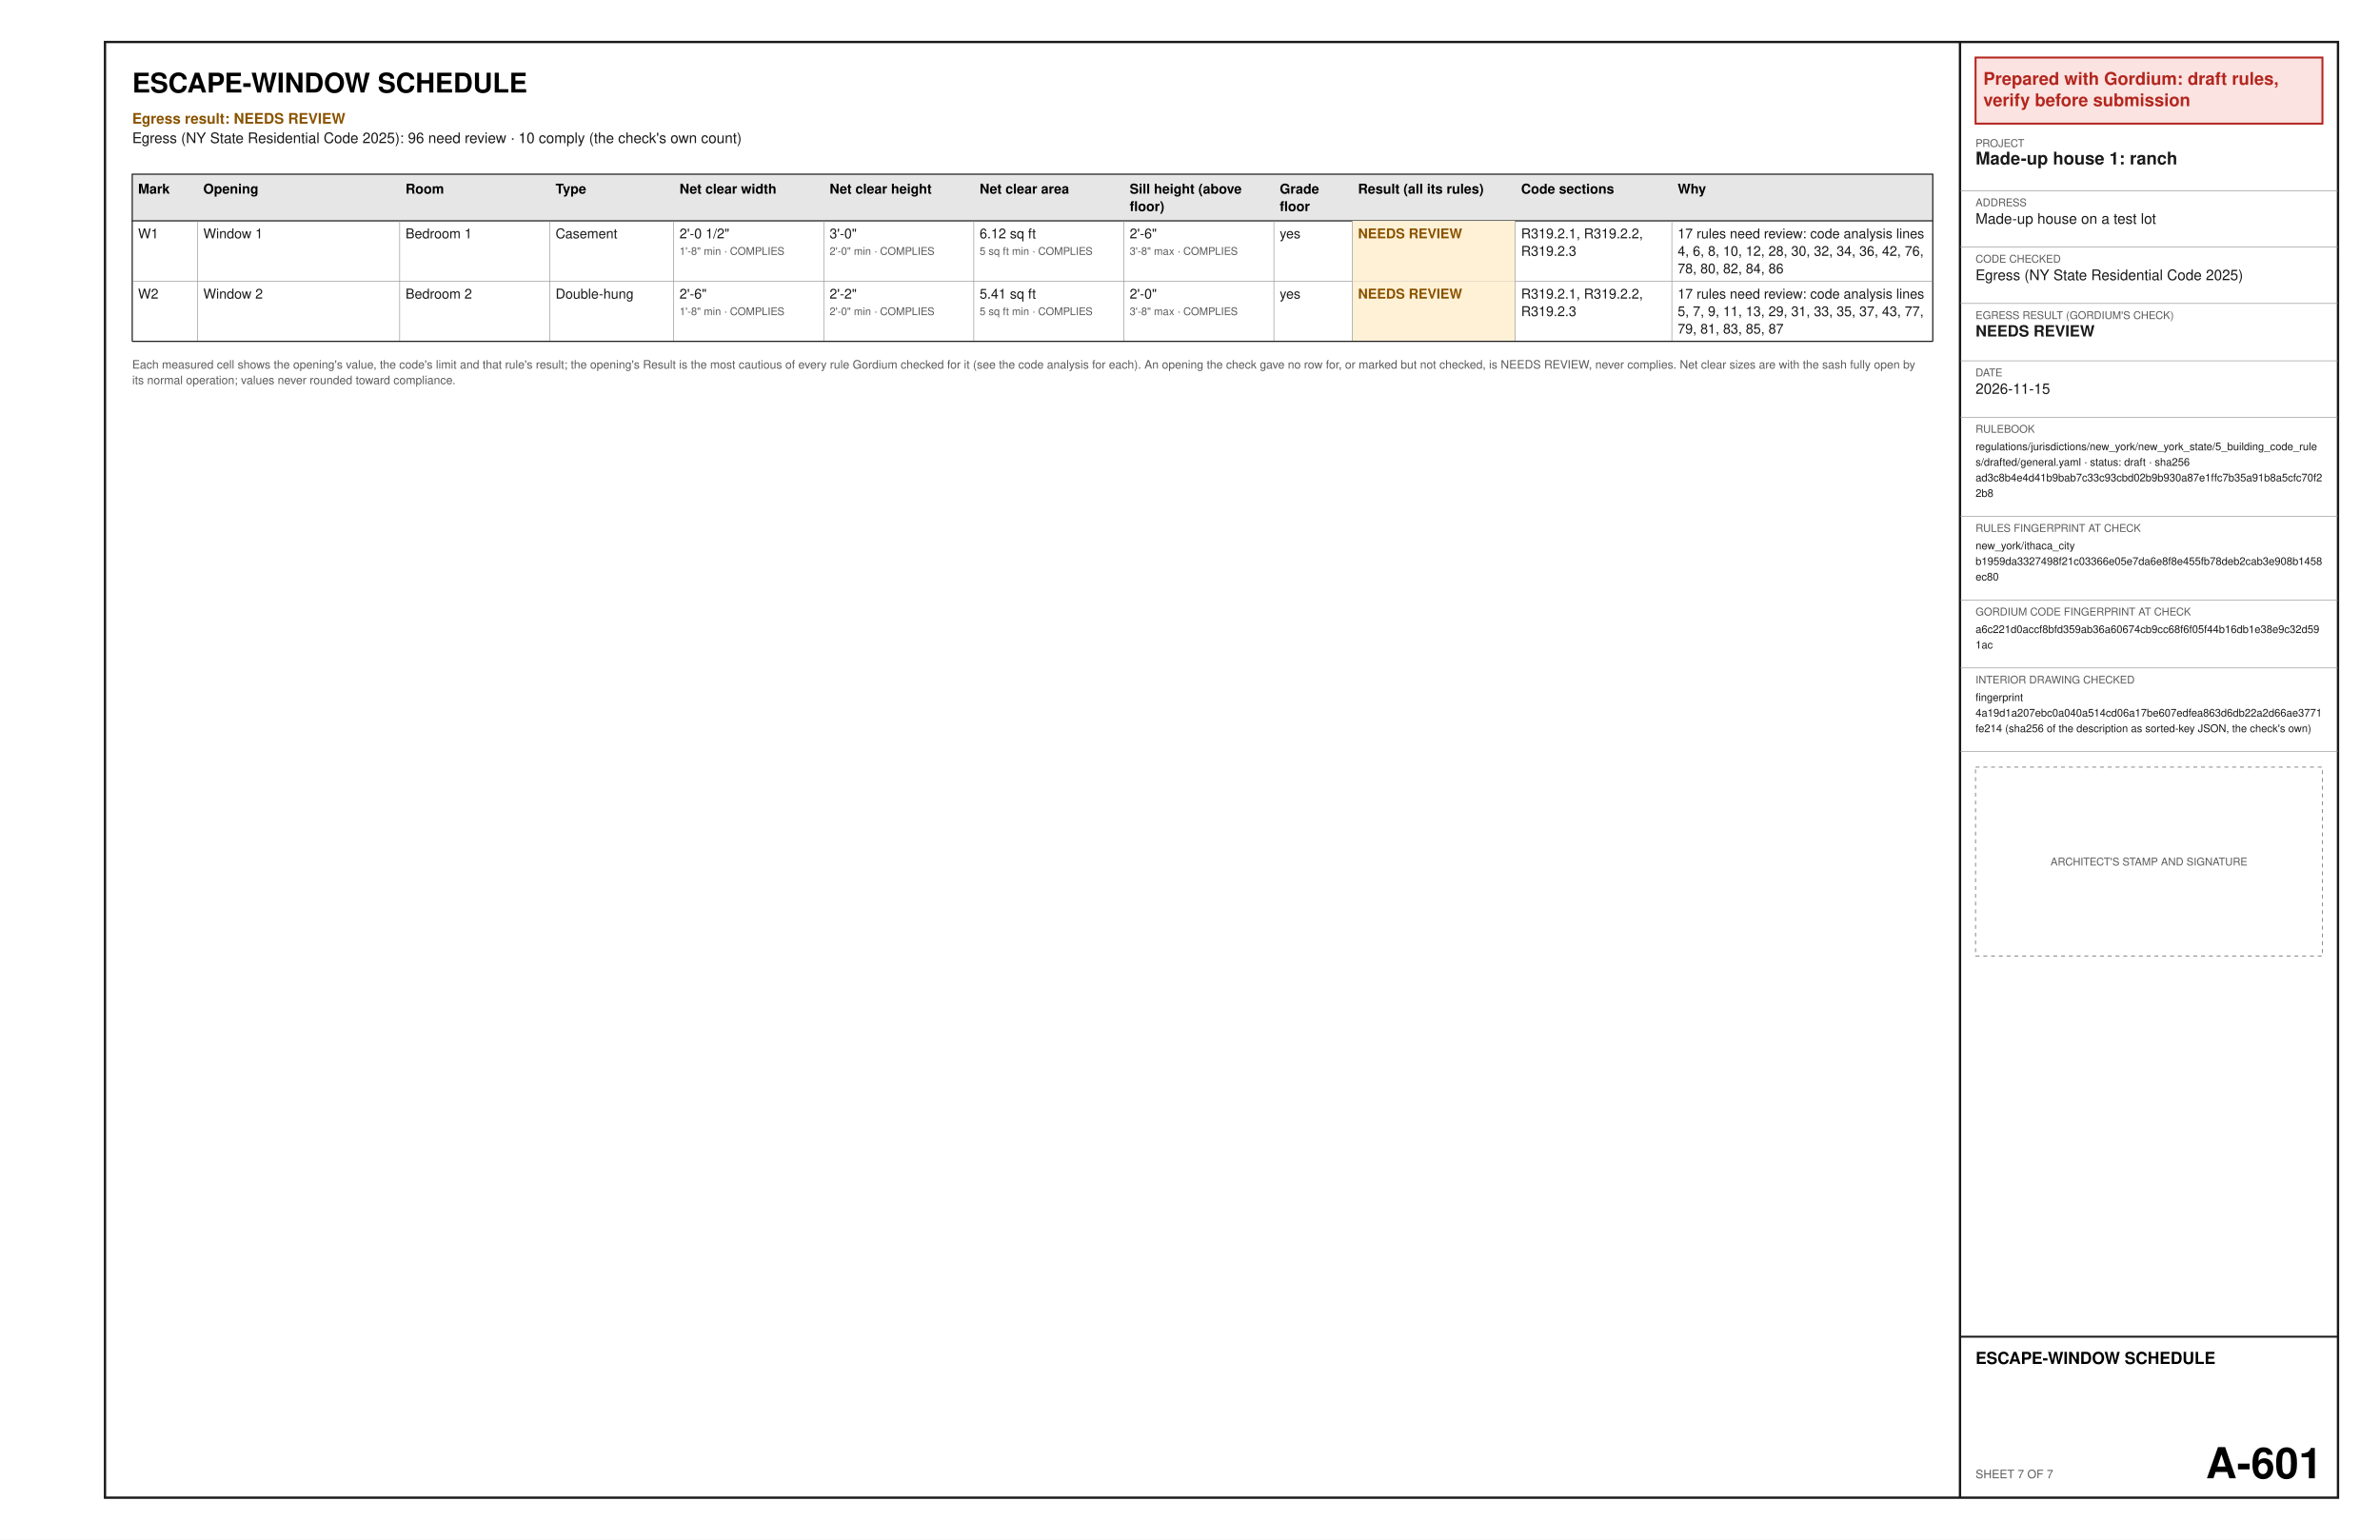
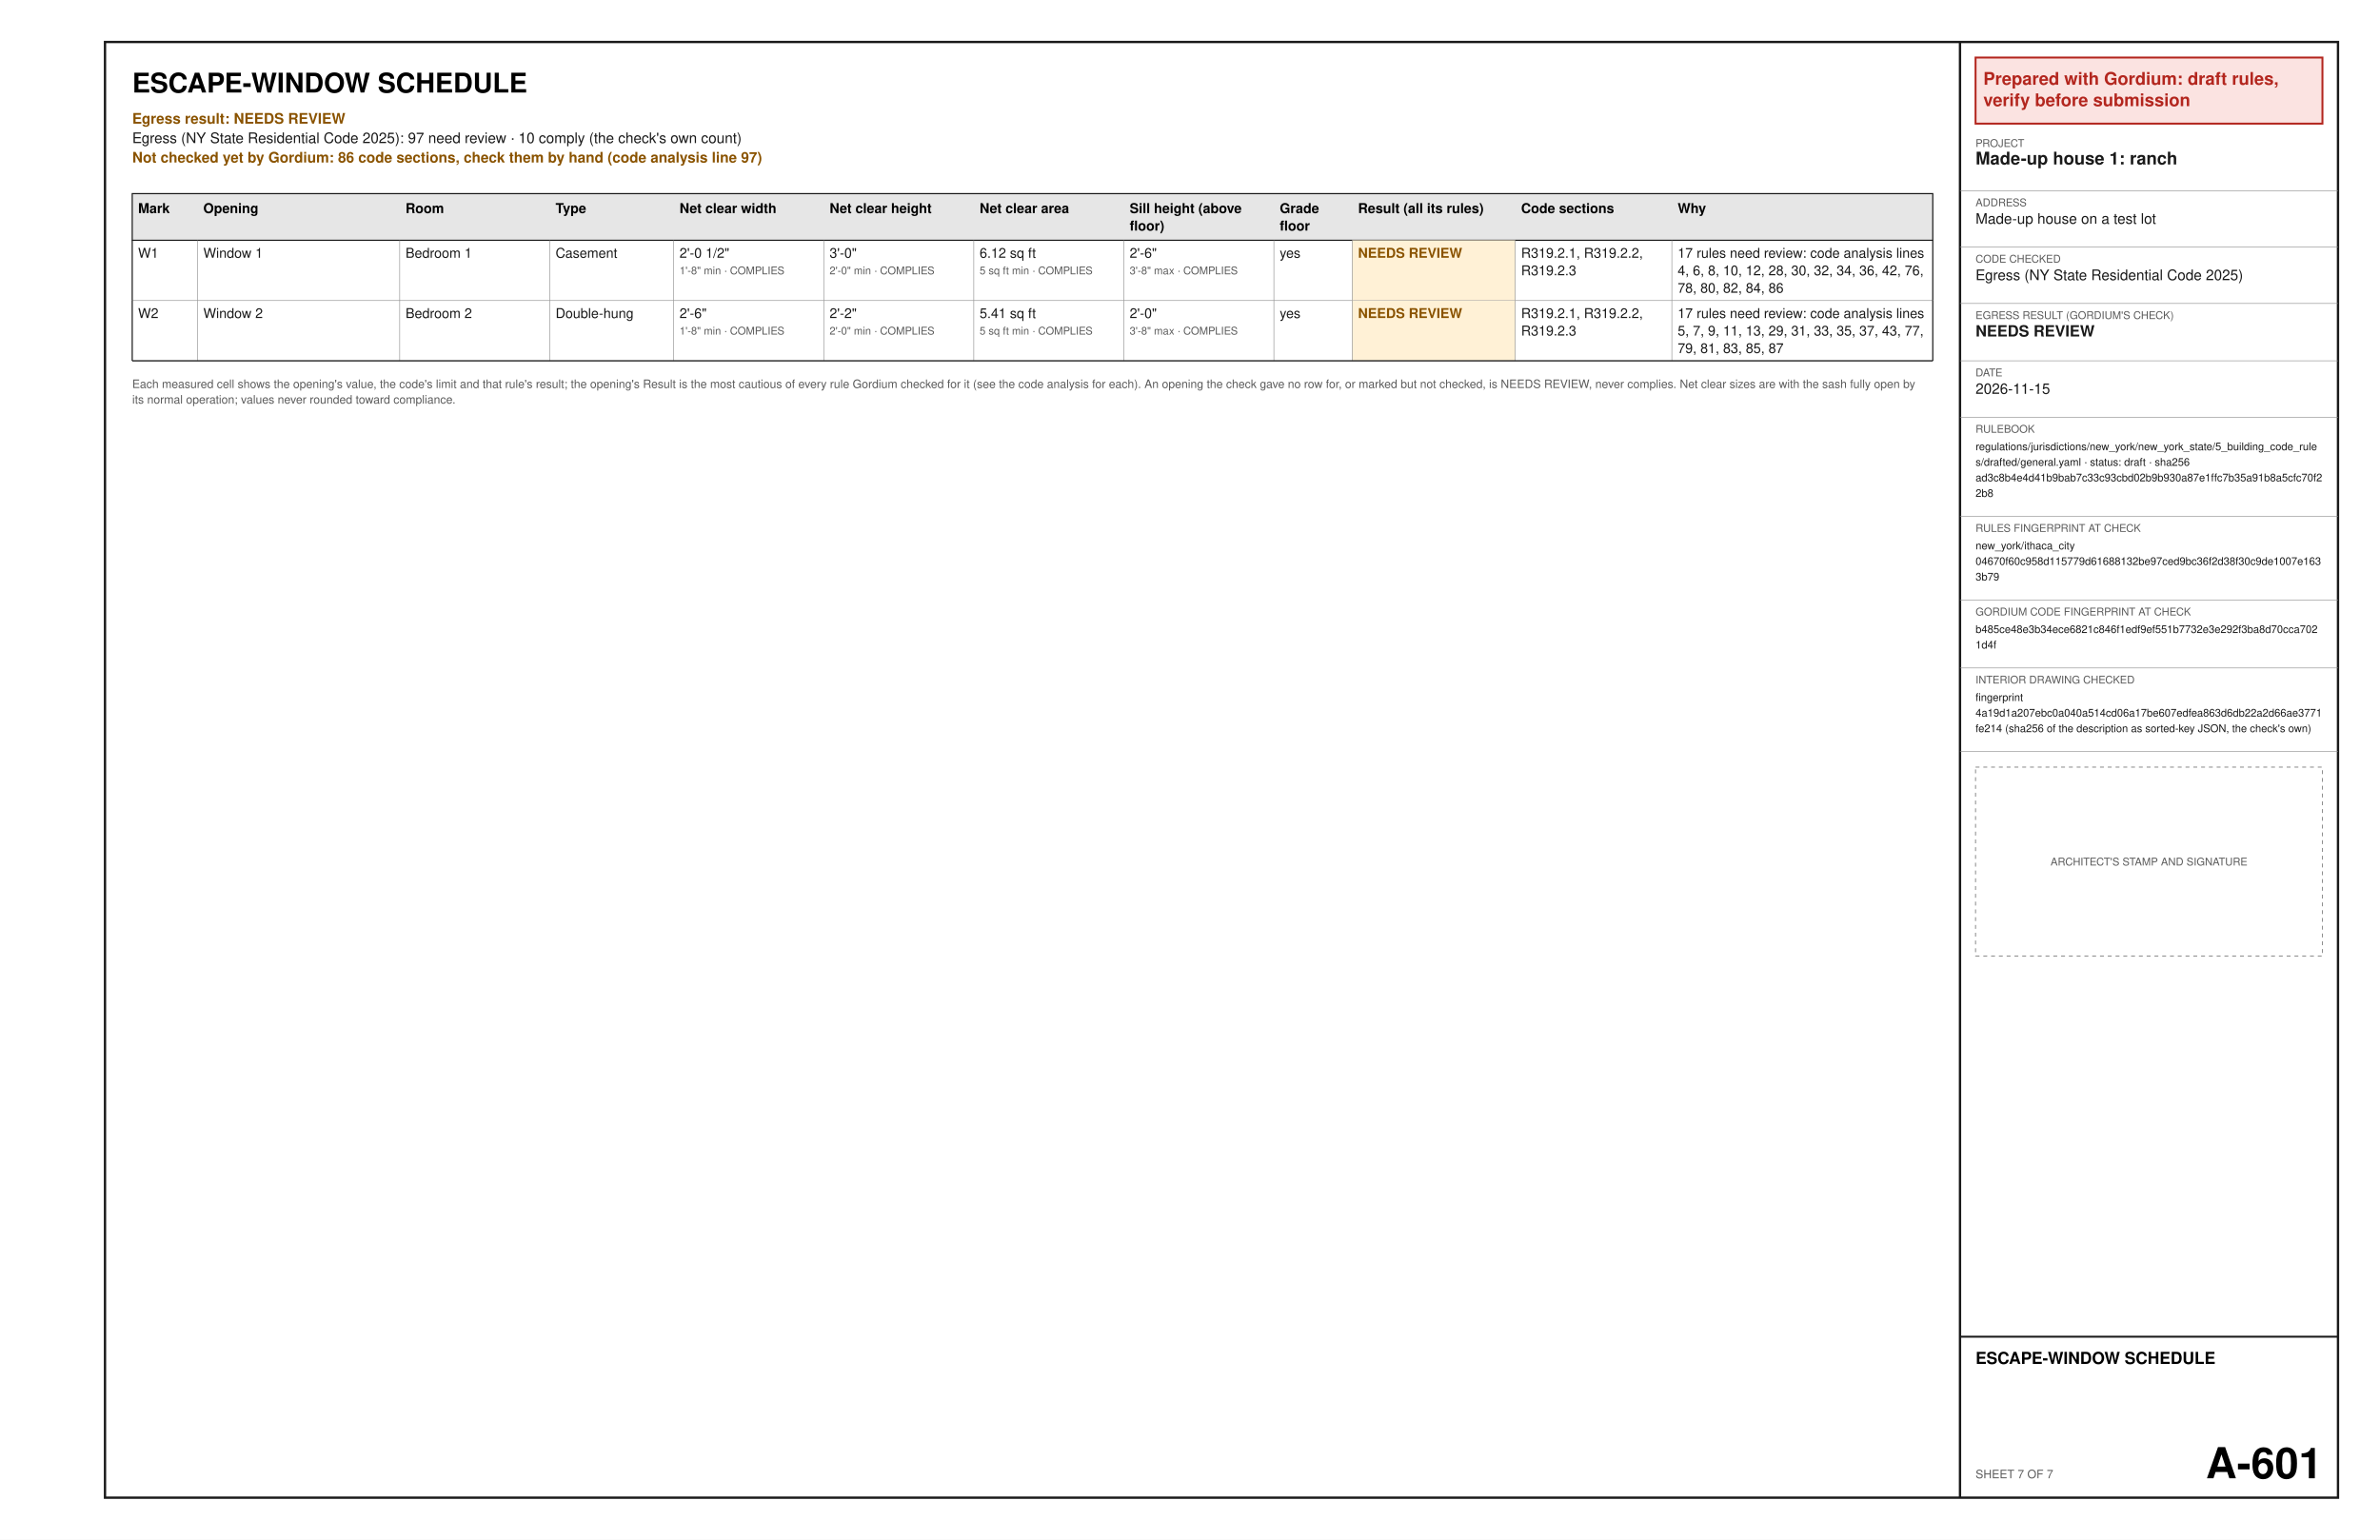
<svg xmlns="http://www.w3.org/2000/svg" width="17in" height="11in" viewBox="0 0 1224 792" font-family="Helvetica, Arial, sans-serif">
  <rect x="0" y="0" width="1224" height="792" fill="#ffffff" />
  <text x="68" y="47.6" font-size="14" font-weight="bold" text-anchor="start" fill="#000000" xml:space="preserve">ESCAPE-WINDOW SCHEDULE</text>
  <text x="68" y="63.6" font-size="7.5" font-weight="bold" text-anchor="start" fill="#8a5300" xml:space="preserve">Egress result: NEEDS REVIEW</text>
-   <text x="68" y="73.6" font-size="7.5" text-anchor="start" fill="#1a1a1a" xml:space="preserve">Egress (NY State Residential Code 2025): 96 need review · 10 comply (the check's own count)</text>
-   <polygon points="68,89.6 994,89.6 994,113.6 68,113.6" fill="#e6e6e6" stroke="#1a1a1a" stroke-width="0.6" />
-   <text x="71" y="99.6" font-size="7" font-weight="bold" text-anchor="start" fill="#000000" xml:space="preserve">Mark</text>
-   <text x="104.55" y="99.6" font-size="7" font-weight="bold" text-anchor="start" fill="#000000" xml:space="preserve">Opening</text>
-   <text x="208.56" y="99.6" font-size="7" font-weight="bold" text-anchor="start" fill="#000000" xml:space="preserve">Room</text>
-   <text x="285.72" y="99.6" font-size="7" font-weight="bold" text-anchor="start" fill="#000000" xml:space="preserve">Type</text>
-   <text x="349.47" y="99.6" font-size="7" font-weight="bold" text-anchor="start" fill="#000000" xml:space="preserve">Net clear width</text>
-   <text x="426.64" y="99.6" font-size="7" font-weight="bold" text-anchor="start" fill="#000000" xml:space="preserve">Net clear height</text>
-   <text x="503.8" y="99.6" font-size="7" font-weight="bold" text-anchor="start" fill="#000000" xml:space="preserve">Net clear area</text>
-   <text x="580.97" y="99.6" font-size="7" font-weight="bold" text-anchor="start" fill="#000000" xml:space="preserve">Sill height (above</text>
-   <text x="580.97" y="108.6" font-size="7" font-weight="bold" text-anchor="start" fill="#000000" xml:space="preserve">floor)</text>
-   <text x="658.14" y="99.6" font-size="7" font-weight="bold" text-anchor="start" fill="#000000" xml:space="preserve">Grade</text>
-   <text x="658.14" y="108.6" font-size="7" font-weight="bold" text-anchor="start" fill="#000000" xml:space="preserve">floor</text>
-   <text x="698.4" y="99.6" font-size="7" font-weight="bold" text-anchor="start" fill="#000000" xml:space="preserve">Result (all its rules)</text>
-   <text x="782.28" y="99.6" font-size="7" font-weight="bold" text-anchor="start" fill="#000000" xml:space="preserve">Code sections</text>
-   <text x="862.8" y="99.6" font-size="7" font-weight="bold" text-anchor="start" fill="#000000" xml:space="preserve">Why</text>
-   <text x="71" y="122.6" font-size="7" text-anchor="start" fill="#1a1a1a" xml:space="preserve">W1</text>
-   <text x="104.55" y="122.6" font-size="7" text-anchor="start" fill="#1a1a1a" xml:space="preserve">Window 1</text>
-   <text x="208.56" y="122.6" font-size="7" text-anchor="start" fill="#1a1a1a" xml:space="preserve">Bedroom 1</text>
-   <text x="285.72" y="122.6" font-size="7" text-anchor="start" fill="#1a1a1a" xml:space="preserve">Casement</text>
-   <text x="349.47" y="122.6" font-size="7" text-anchor="start" fill="#1a1a1a" xml:space="preserve">2'-0 1/2"</text>
-   <text x="349.47" y="131.1" font-size="5.5" text-anchor="start" fill="#5a5a5a" xml:space="preserve">1'-8" min · COMPLIES</text>
-   <text x="426.64" y="122.6" font-size="7" text-anchor="start" fill="#1a1a1a" xml:space="preserve">3'-0"</text>
-   <text x="426.64" y="131.1" font-size="5.5" text-anchor="start" fill="#5a5a5a" xml:space="preserve">2'-0" min · COMPLIES</text>
-   <text x="503.8" y="122.6" font-size="7" text-anchor="start" fill="#1a1a1a" xml:space="preserve">6.12 sq ft</text>
-   <text x="503.8" y="131.1" font-size="5.5" text-anchor="start" fill="#5a5a5a" xml:space="preserve">5 sq ft min · COMPLIES</text>
-   <text x="580.97" y="122.6" font-size="7" text-anchor="start" fill="#1a1a1a" xml:space="preserve">2'-6"</text>
-   <text x="580.97" y="131.1" font-size="5.5" text-anchor="start" fill="#5a5a5a" xml:space="preserve">3'-8" max · COMPLIES</text>
-   <text x="658.14" y="122.6" font-size="7" text-anchor="start" fill="#1a1a1a" xml:space="preserve">yes</text>
-   <polygon points="695.4,113.6 779.28,113.6 779.28,144.6 695.4,144.6" fill="#fff1d6" />
-   <text x="698.4" y="122.6" font-size="7" font-weight="bold" text-anchor="start" fill="#8a5300" xml:space="preserve">NEEDS REVIEW</text>
-   <text x="782.28" y="122.6" font-size="7" text-anchor="start" fill="#1a1a1a" xml:space="preserve">R319.2.1, R319.2.2,</text>
-   <text x="782.28" y="131.6" font-size="7" text-anchor="start" fill="#1a1a1a" xml:space="preserve">R319.2.3</text>
-   <text x="862.8" y="122.6" font-size="7" text-anchor="start" fill="#1a1a1a" xml:space="preserve">17 rules need review: code analysis lines</text>
-   <text x="862.8" y="131.6" font-size="7" text-anchor="start" fill="#1a1a1a" xml:space="preserve">4, 6, 8, 10, 12, 28, 30, 32, 34, 36, 42, 76,</text>
-   <text x="862.8" y="140.6" font-size="7" text-anchor="start" fill="#1a1a1a" xml:space="preserve">78, 80, 82, 84, 86</text>
-   <line x1="68" y1="144.6" x2="994" y2="144.6" stroke="#8c8c8c" stroke-width="0.3" />
-   <line x1="101.55" y1="113.6" x2="101.55" y2="144.6" stroke="#8c8c8c" stroke-width="0.3" />
-   <line x1="205.56" y1="113.6" x2="205.56" y2="144.6" stroke="#8c8c8c" stroke-width="0.3" />
-   <line x1="282.72" y1="113.6" x2="282.72" y2="144.6" stroke="#8c8c8c" stroke-width="0.3" />
-   <line x1="346.47" y1="113.6" x2="346.47" y2="144.6" stroke="#8c8c8c" stroke-width="0.3" />
-   <line x1="423.64" y1="113.6" x2="423.64" y2="144.6" stroke="#8c8c8c" stroke-width="0.3" />
-   <line x1="500.8" y1="113.6" x2="500.8" y2="144.6" stroke="#8c8c8c" stroke-width="0.3" />
-   <line x1="577.97" y1="113.6" x2="577.97" y2="144.6" stroke="#8c8c8c" stroke-width="0.3" />
-   <line x1="655.14" y1="113.6" x2="655.14" y2="144.6" stroke="#8c8c8c" stroke-width="0.3" />
-   <line x1="695.4" y1="113.6" x2="695.4" y2="144.6" stroke="#8c8c8c" stroke-width="0.3" />
-   <line x1="779.28" y1="113.6" x2="779.28" y2="144.6" stroke="#8c8c8c" stroke-width="0.3" />
-   <line x1="859.8" y1="113.6" x2="859.8" y2="144.6" stroke="#8c8c8c" stroke-width="0.3" />
-   <line x1="68" y1="113.6" x2="68" y2="144.6" stroke="#1a1a1a" stroke-width="0.6" />
-   <line x1="994" y1="113.6" x2="994" y2="144.6" stroke="#1a1a1a" stroke-width="0.6" />
-   <text x="71" y="153.6" font-size="7" text-anchor="start" fill="#1a1a1a" xml:space="preserve">W2</text>
-   <text x="104.55" y="153.6" font-size="7" text-anchor="start" fill="#1a1a1a" xml:space="preserve">Window 2</text>
-   <text x="208.56" y="153.6" font-size="7" text-anchor="start" fill="#1a1a1a" xml:space="preserve">Bedroom 2</text>
-   <text x="285.72" y="153.6" font-size="7" text-anchor="start" fill="#1a1a1a" xml:space="preserve">Double-hung</text>
-   <text x="349.47" y="153.6" font-size="7" text-anchor="start" fill="#1a1a1a" xml:space="preserve">2'-6"</text>
-   <text x="349.47" y="162.1" font-size="5.5" text-anchor="start" fill="#5a5a5a" xml:space="preserve">1'-8" min · COMPLIES</text>
-   <text x="426.64" y="153.6" font-size="7" text-anchor="start" fill="#1a1a1a" xml:space="preserve">2'-2"</text>
-   <text x="426.64" y="162.1" font-size="5.5" text-anchor="start" fill="#5a5a5a" xml:space="preserve">2'-0" min · COMPLIES</text>
-   <text x="503.8" y="153.6" font-size="7" text-anchor="start" fill="#1a1a1a" xml:space="preserve">5.41 sq ft</text>
-   <text x="503.8" y="162.1" font-size="5.5" text-anchor="start" fill="#5a5a5a" xml:space="preserve">5 sq ft min · COMPLIES</text>
-   <text x="580.97" y="153.6" font-size="7" text-anchor="start" fill="#1a1a1a" xml:space="preserve">2'-0"</text>
-   <text x="580.97" y="162.1" font-size="5.5" text-anchor="start" fill="#5a5a5a" xml:space="preserve">3'-8" max · COMPLIES</text>
-   <text x="658.14" y="153.6" font-size="7" text-anchor="start" fill="#1a1a1a" xml:space="preserve">yes</text>
-   <polygon points="695.4,144.6 779.28,144.6 779.28,175.6 695.4,175.6" fill="#fff1d6" />
-   <text x="698.4" y="153.6" font-size="7" font-weight="bold" text-anchor="start" fill="#8a5300" xml:space="preserve">NEEDS REVIEW</text>
-   <text x="782.28" y="153.6" font-size="7" text-anchor="start" fill="#1a1a1a" xml:space="preserve">R319.2.1, R319.2.2,</text>
-   <text x="782.28" y="162.6" font-size="7" text-anchor="start" fill="#1a1a1a" xml:space="preserve">R319.2.3</text>
-   <text x="862.8" y="153.6" font-size="7" text-anchor="start" fill="#1a1a1a" xml:space="preserve">17 rules need review: code analysis lines</text>
-   <text x="862.8" y="162.6" font-size="7" text-anchor="start" fill="#1a1a1a" xml:space="preserve">5, 7, 9, 11, 13, 29, 31, 33, 35, 37, 43, 77,</text>
-   <text x="862.8" y="171.6" font-size="7" text-anchor="start" fill="#1a1a1a" xml:space="preserve">79, 81, 83, 85, 87</text>
-   <line x1="68" y1="175.6" x2="994" y2="175.6" stroke="#8c8c8c" stroke-width="0.3" />
-   <line x1="101.55" y1="144.6" x2="101.55" y2="175.6" stroke="#8c8c8c" stroke-width="0.3" />
-   <line x1="205.56" y1="144.6" x2="205.56" y2="175.6" stroke="#8c8c8c" stroke-width="0.3" />
-   <line x1="282.72" y1="144.6" x2="282.72" y2="175.6" stroke="#8c8c8c" stroke-width="0.3" />
-   <line x1="346.47" y1="144.6" x2="346.47" y2="175.6" stroke="#8c8c8c" stroke-width="0.3" />
-   <line x1="423.64" y1="144.6" x2="423.64" y2="175.6" stroke="#8c8c8c" stroke-width="0.3" />
-   <line x1="500.8" y1="144.6" x2="500.8" y2="175.6" stroke="#8c8c8c" stroke-width="0.3" />
-   <line x1="577.97" y1="144.6" x2="577.97" y2="175.6" stroke="#8c8c8c" stroke-width="0.3" />
-   <line x1="655.14" y1="144.6" x2="655.14" y2="175.6" stroke="#8c8c8c" stroke-width="0.3" />
-   <line x1="695.4" y1="144.6" x2="695.4" y2="175.6" stroke="#8c8c8c" stroke-width="0.3" />
-   <line x1="779.28" y1="144.6" x2="779.28" y2="175.6" stroke="#8c8c8c" stroke-width="0.3" />
-   <line x1="859.8" y1="144.6" x2="859.8" y2="175.6" stroke="#8c8c8c" stroke-width="0.3" />
-   <line x1="68" y1="144.6" x2="68" y2="175.6" stroke="#1a1a1a" stroke-width="0.6" />
-   <line x1="994" y1="144.6" x2="994" y2="175.6" stroke="#1a1a1a" stroke-width="0.6" />
-   <line x1="68" y1="175.6" x2="994" y2="175.6" stroke="#1a1a1a" stroke-width="0.6" />
-   <text x="68" y="189.6" font-size="6" text-anchor="start" fill="#5a5a5a" xml:space="preserve">Each measured cell shows the opening's value, the code's limit and that rule's result; the opening's Result is the most cautious of every rule Gordium checked for it (see the code analysis for each). An opening the check gave no row for, or marked but not checked, is NEEDS REVIEW, never complies. Net clear sizes are with the sash fully open by</text>
-   <text x="68" y="197.6" font-size="6" text-anchor="start" fill="#5a5a5a" xml:space="preserve">its normal operation; values never rounded toward compliance.</text>
+   <text x="68" y="73.6" font-size="7.5" text-anchor="start" fill="#1a1a1a" xml:space="preserve">Egress (NY State Residential Code 2025): 97 need review · 10 comply (the check's own count)</text>
+   <text x="68" y="83.6" font-size="7.5" font-weight="bold" text-anchor="start" fill="#8a5300" xml:space="preserve">Not checked yet by Gordium: 86 code sections, check them by hand (code analysis line 97)</text>
+   <polygon points="68,99.6 994,99.6 994,123.6 68,123.6" fill="#e6e6e6" stroke="#1a1a1a" stroke-width="0.6" />
+   <text x="71" y="109.6" font-size="7" font-weight="bold" text-anchor="start" fill="#000000" xml:space="preserve">Mark</text>
+   <text x="104.55" y="109.6" font-size="7" font-weight="bold" text-anchor="start" fill="#000000" xml:space="preserve">Opening</text>
+   <text x="208.56" y="109.6" font-size="7" font-weight="bold" text-anchor="start" fill="#000000" xml:space="preserve">Room</text>
+   <text x="285.72" y="109.6" font-size="7" font-weight="bold" text-anchor="start" fill="#000000" xml:space="preserve">Type</text>
+   <text x="349.47" y="109.6" font-size="7" font-weight="bold" text-anchor="start" fill="#000000" xml:space="preserve">Net clear width</text>
+   <text x="426.64" y="109.6" font-size="7" font-weight="bold" text-anchor="start" fill="#000000" xml:space="preserve">Net clear height</text>
+   <text x="503.8" y="109.6" font-size="7" font-weight="bold" text-anchor="start" fill="#000000" xml:space="preserve">Net clear area</text>
+   <text x="580.97" y="109.6" font-size="7" font-weight="bold" text-anchor="start" fill="#000000" xml:space="preserve">Sill height (above</text>
+   <text x="580.97" y="118.6" font-size="7" font-weight="bold" text-anchor="start" fill="#000000" xml:space="preserve">floor)</text>
+   <text x="658.14" y="109.6" font-size="7" font-weight="bold" text-anchor="start" fill="#000000" xml:space="preserve">Grade</text>
+   <text x="658.14" y="118.6" font-size="7" font-weight="bold" text-anchor="start" fill="#000000" xml:space="preserve">floor</text>
+   <text x="698.4" y="109.6" font-size="7" font-weight="bold" text-anchor="start" fill="#000000" xml:space="preserve">Result (all its rules)</text>
+   <text x="782.28" y="109.6" font-size="7" font-weight="bold" text-anchor="start" fill="#000000" xml:space="preserve">Code sections</text>
+   <text x="862.8" y="109.6" font-size="7" font-weight="bold" text-anchor="start" fill="#000000" xml:space="preserve">Why</text>
+   <text x="71" y="132.6" font-size="7" text-anchor="start" fill="#1a1a1a" xml:space="preserve">W1</text>
+   <text x="104.55" y="132.6" font-size="7" text-anchor="start" fill="#1a1a1a" xml:space="preserve">Window 1</text>
+   <text x="208.56" y="132.6" font-size="7" text-anchor="start" fill="#1a1a1a" xml:space="preserve">Bedroom 1</text>
+   <text x="285.72" y="132.6" font-size="7" text-anchor="start" fill="#1a1a1a" xml:space="preserve">Casement</text>
+   <text x="349.47" y="132.6" font-size="7" text-anchor="start" fill="#1a1a1a" xml:space="preserve">2'-0 1/2"</text>
+   <text x="349.47" y="141.1" font-size="5.5" text-anchor="start" fill="#5a5a5a" xml:space="preserve">1'-8" min · COMPLIES</text>
+   <text x="426.64" y="132.6" font-size="7" text-anchor="start" fill="#1a1a1a" xml:space="preserve">3'-0"</text>
+   <text x="426.64" y="141.1" font-size="5.5" text-anchor="start" fill="#5a5a5a" xml:space="preserve">2'-0" min · COMPLIES</text>
+   <text x="503.8" y="132.6" font-size="7" text-anchor="start" fill="#1a1a1a" xml:space="preserve">6.12 sq ft</text>
+   <text x="503.8" y="141.1" font-size="5.5" text-anchor="start" fill="#5a5a5a" xml:space="preserve">5 sq ft min · COMPLIES</text>
+   <text x="580.97" y="132.6" font-size="7" text-anchor="start" fill="#1a1a1a" xml:space="preserve">2'-6"</text>
+   <text x="580.97" y="141.1" font-size="5.5" text-anchor="start" fill="#5a5a5a" xml:space="preserve">3'-8" max · COMPLIES</text>
+   <text x="658.14" y="132.6" font-size="7" text-anchor="start" fill="#1a1a1a" xml:space="preserve">yes</text>
+   <polygon points="695.4,123.6 779.28,123.6 779.28,154.6 695.4,154.6" fill="#fff1d6" />
+   <text x="698.4" y="132.6" font-size="7" font-weight="bold" text-anchor="start" fill="#8a5300" xml:space="preserve">NEEDS REVIEW</text>
+   <text x="782.28" y="132.6" font-size="7" text-anchor="start" fill="#1a1a1a" xml:space="preserve">R319.2.1, R319.2.2,</text>
+   <text x="782.28" y="141.6" font-size="7" text-anchor="start" fill="#1a1a1a" xml:space="preserve">R319.2.3</text>
+   <text x="862.8" y="132.6" font-size="7" text-anchor="start" fill="#1a1a1a" xml:space="preserve">17 rules need review: code analysis lines</text>
+   <text x="862.8" y="141.6" font-size="7" text-anchor="start" fill="#1a1a1a" xml:space="preserve">4, 6, 8, 10, 12, 28, 30, 32, 34, 36, 42, 76,</text>
+   <text x="862.8" y="150.6" font-size="7" text-anchor="start" fill="#1a1a1a" xml:space="preserve">78, 80, 82, 84, 86</text>
+   <line x1="68" y1="154.6" x2="994" y2="154.6" stroke="#8c8c8c" stroke-width="0.3" />
+   <line x1="101.55" y1="123.6" x2="101.55" y2="154.6" stroke="#8c8c8c" stroke-width="0.3" />
+   <line x1="205.56" y1="123.6" x2="205.56" y2="154.6" stroke="#8c8c8c" stroke-width="0.3" />
+   <line x1="282.72" y1="123.6" x2="282.72" y2="154.6" stroke="#8c8c8c" stroke-width="0.3" />
+   <line x1="346.47" y1="123.6" x2="346.47" y2="154.6" stroke="#8c8c8c" stroke-width="0.3" />
+   <line x1="423.64" y1="123.6" x2="423.64" y2="154.6" stroke="#8c8c8c" stroke-width="0.3" />
+   <line x1="500.8" y1="123.6" x2="500.8" y2="154.6" stroke="#8c8c8c" stroke-width="0.3" />
+   <line x1="577.97" y1="123.6" x2="577.97" y2="154.6" stroke="#8c8c8c" stroke-width="0.3" />
+   <line x1="655.14" y1="123.6" x2="655.14" y2="154.6" stroke="#8c8c8c" stroke-width="0.3" />
+   <line x1="695.4" y1="123.6" x2="695.4" y2="154.6" stroke="#8c8c8c" stroke-width="0.3" />
+   <line x1="779.28" y1="123.6" x2="779.28" y2="154.6" stroke="#8c8c8c" stroke-width="0.3" />
+   <line x1="859.8" y1="123.6" x2="859.8" y2="154.6" stroke="#8c8c8c" stroke-width="0.3" />
+   <line x1="68" y1="123.6" x2="68" y2="154.6" stroke="#1a1a1a" stroke-width="0.6" />
+   <line x1="994" y1="123.6" x2="994" y2="154.6" stroke="#1a1a1a" stroke-width="0.6" />
+   <text x="71" y="163.6" font-size="7" text-anchor="start" fill="#1a1a1a" xml:space="preserve">W2</text>
+   <text x="104.55" y="163.6" font-size="7" text-anchor="start" fill="#1a1a1a" xml:space="preserve">Window 2</text>
+   <text x="208.56" y="163.6" font-size="7" text-anchor="start" fill="#1a1a1a" xml:space="preserve">Bedroom 2</text>
+   <text x="285.72" y="163.6" font-size="7" text-anchor="start" fill="#1a1a1a" xml:space="preserve">Double-hung</text>
+   <text x="349.47" y="163.6" font-size="7" text-anchor="start" fill="#1a1a1a" xml:space="preserve">2'-6"</text>
+   <text x="349.47" y="172.1" font-size="5.5" text-anchor="start" fill="#5a5a5a" xml:space="preserve">1'-8" min · COMPLIES</text>
+   <text x="426.64" y="163.6" font-size="7" text-anchor="start" fill="#1a1a1a" xml:space="preserve">2'-2"</text>
+   <text x="426.64" y="172.1" font-size="5.5" text-anchor="start" fill="#5a5a5a" xml:space="preserve">2'-0" min · COMPLIES</text>
+   <text x="503.8" y="163.6" font-size="7" text-anchor="start" fill="#1a1a1a" xml:space="preserve">5.41 sq ft</text>
+   <text x="503.8" y="172.1" font-size="5.5" text-anchor="start" fill="#5a5a5a" xml:space="preserve">5 sq ft min · COMPLIES</text>
+   <text x="580.97" y="163.6" font-size="7" text-anchor="start" fill="#1a1a1a" xml:space="preserve">2'-0"</text>
+   <text x="580.97" y="172.1" font-size="5.5" text-anchor="start" fill="#5a5a5a" xml:space="preserve">3'-8" max · COMPLIES</text>
+   <text x="658.14" y="163.6" font-size="7" text-anchor="start" fill="#1a1a1a" xml:space="preserve">yes</text>
+   <polygon points="695.4,154.6 779.28,154.6 779.28,185.6 695.4,185.6" fill="#fff1d6" />
+   <text x="698.4" y="163.6" font-size="7" font-weight="bold" text-anchor="start" fill="#8a5300" xml:space="preserve">NEEDS REVIEW</text>
+   <text x="782.28" y="163.6" font-size="7" text-anchor="start" fill="#1a1a1a" xml:space="preserve">R319.2.1, R319.2.2,</text>
+   <text x="782.28" y="172.6" font-size="7" text-anchor="start" fill="#1a1a1a" xml:space="preserve">R319.2.3</text>
+   <text x="862.8" y="163.6" font-size="7" text-anchor="start" fill="#1a1a1a" xml:space="preserve">17 rules need review: code analysis lines</text>
+   <text x="862.8" y="172.6" font-size="7" text-anchor="start" fill="#1a1a1a" xml:space="preserve">5, 7, 9, 11, 13, 29, 31, 33, 35, 37, 43, 77,</text>
+   <text x="862.8" y="181.6" font-size="7" text-anchor="start" fill="#1a1a1a" xml:space="preserve">79, 81, 83, 85, 87</text>
+   <line x1="68" y1="185.6" x2="994" y2="185.6" stroke="#8c8c8c" stroke-width="0.3" />
+   <line x1="101.55" y1="154.6" x2="101.55" y2="185.6" stroke="#8c8c8c" stroke-width="0.3" />
+   <line x1="205.56" y1="154.6" x2="205.56" y2="185.6" stroke="#8c8c8c" stroke-width="0.3" />
+   <line x1="282.72" y1="154.6" x2="282.72" y2="185.6" stroke="#8c8c8c" stroke-width="0.3" />
+   <line x1="346.47" y1="154.6" x2="346.47" y2="185.6" stroke="#8c8c8c" stroke-width="0.3" />
+   <line x1="423.64" y1="154.6" x2="423.64" y2="185.6" stroke="#8c8c8c" stroke-width="0.3" />
+   <line x1="500.8" y1="154.6" x2="500.8" y2="185.6" stroke="#8c8c8c" stroke-width="0.3" />
+   <line x1="577.97" y1="154.6" x2="577.97" y2="185.6" stroke="#8c8c8c" stroke-width="0.3" />
+   <line x1="655.14" y1="154.6" x2="655.14" y2="185.6" stroke="#8c8c8c" stroke-width="0.3" />
+   <line x1="695.4" y1="154.6" x2="695.4" y2="185.6" stroke="#8c8c8c" stroke-width="0.3" />
+   <line x1="779.28" y1="154.6" x2="779.28" y2="185.6" stroke="#8c8c8c" stroke-width="0.3" />
+   <line x1="859.8" y1="154.6" x2="859.8" y2="185.6" stroke="#8c8c8c" stroke-width="0.3" />
+   <line x1="68" y1="154.6" x2="68" y2="185.6" stroke="#1a1a1a" stroke-width="0.6" />
+   <line x1="994" y1="154.6" x2="994" y2="185.6" stroke="#1a1a1a" stroke-width="0.6" />
+   <line x1="68" y1="185.6" x2="994" y2="185.6" stroke="#1a1a1a" stroke-width="0.6" />
+   <text x="68" y="199.6" font-size="6" text-anchor="start" fill="#5a5a5a" xml:space="preserve">Each measured cell shows the opening's value, the code's limit and that rule's result; the opening's Result is the most cautious of every rule Gordium checked for it (see the code analysis for each). An opening the check gave no row for, or marked but not checked, is NEEDS REVIEW, never complies. Net clear sizes are with the sash fully open by</text>
+   <text x="68" y="207.6" font-size="6" text-anchor="start" fill="#5a5a5a" xml:space="preserve">its normal operation; values never rounded toward compliance.</text>
  <polygon points="54,21.6 1202.4,21.6 1202.4,770.4 54,770.4" fill="none" stroke="#1a1a1a" stroke-width="1.2" />
  <line x1="1008" y1="21.6" x2="1008" y2="770.4" stroke="#1a1a1a" stroke-width="1.2" />
  <polygon points="1016,29.6 1194.4,29.6 1194.4,63.6 1016,63.6" fill="#fbe3e1" stroke="#b3261e" stroke-width="1" />
  <text x="1020" y="43.6" font-size="9" font-weight="bold" text-anchor="start" fill="#b3261e" xml:space="preserve">Prepared with Gordium: draft rules,</text>
  <text x="1020" y="54.6" font-size="9" font-weight="bold" text-anchor="start" fill="#b3261e" xml:space="preserve">verify before submission</text>
  <text x="1016" y="75.6" font-size="5.5" text-anchor="start" fill="#5a5a5a" xml:space="preserve">PROJECT</text>
  <text x="1016" y="84.6" font-size="9" font-weight="bold" text-anchor="start" fill="#1a1a1a" xml:space="preserve">Made-up house 1: ranch</text>
  <line x1="1008" y1="98.1" x2="1202.4" y2="98.1" stroke="#8c8c8c" stroke-width="0.3" />
  <text x="1016" y="106.1" font-size="5.5" text-anchor="start" fill="#5a5a5a" xml:space="preserve">ADDRESS</text>
  <text x="1016" y="115.1" font-size="7.5" text-anchor="start" fill="#1a1a1a" xml:space="preserve">Made-up house on a test lot</text>
  <line x1="1008" y1="127.1" x2="1202.4" y2="127.1" stroke="#8c8c8c" stroke-width="0.3" />
  <text x="1016" y="135.1" font-size="5.5" text-anchor="start" fill="#5a5a5a" xml:space="preserve">CODE CHECKED</text>
  <text x="1016" y="144.1" font-size="7.5" text-anchor="start" fill="#1a1a1a" xml:space="preserve">Egress (NY State Residential Code 2025)</text>
  <line x1="1008" y1="156.1" x2="1202.4" y2="156.1" stroke="#8c8c8c" stroke-width="0.3" />
  <text x="1016" y="164.1" font-size="5.5" text-anchor="start" fill="#5a5a5a" xml:space="preserve">EGRESS RESULT (GORDIUM'S CHECK)</text>
  <text x="1016" y="173.1" font-size="8" font-weight="bold" text-anchor="start" fill="#1a1a1a" xml:space="preserve">NEEDS REVIEW</text>
  <line x1="1008" y1="185.6" x2="1202.4" y2="185.6" stroke="#8c8c8c" stroke-width="0.3" />
  <text x="1016" y="193.6" font-size="5.5" text-anchor="start" fill="#5a5a5a" xml:space="preserve">DATE</text>
  <text x="1016" y="202.6" font-size="7.5" text-anchor="start" fill="#1a1a1a" xml:space="preserve">2026-11-15</text>
  <line x1="1008" y1="214.6" x2="1202.4" y2="214.6" stroke="#8c8c8c" stroke-width="0.3" />
  <text x="1016" y="222.6" font-size="5.5" text-anchor="start" fill="#5a5a5a" xml:space="preserve">RULEBOOK</text>
  <text x="1016" y="231.6" font-size="5.5" text-anchor="start" fill="#1a1a1a" xml:space="preserve">regulations/jurisdictions/new_york/new_york_state/5_building_code_rule</text>
  <text x="1016" y="239.6" font-size="5.5" text-anchor="start" fill="#1a1a1a" xml:space="preserve">s/drafted/general.yaml · status: draft · sha256</text>
  <text x="1016" y="247.6" font-size="5.5" text-anchor="start" fill="#1a1a1a" xml:space="preserve">ad3c8b4e4d41b9bab7c33c93cbd02b9b930a87e1ffc7b35a91b8a5cfc70f2</text>
  <text x="1016" y="255.6" font-size="5.5" text-anchor="start" fill="#1a1a1a" xml:space="preserve">2b8</text>
  <line x1="1008" y1="265.6" x2="1202.4" y2="265.6" stroke="#8c8c8c" stroke-width="0.3" />
  <text x="1016" y="273.6" font-size="5.5" text-anchor="start" fill="#5a5a5a" xml:space="preserve">RULES FINGERPRINT AT CHECK</text>
  <text x="1016" y="282.6" font-size="5.5" text-anchor="start" fill="#1a1a1a" xml:space="preserve">new_york/ithaca_city</text>
-   <text x="1016" y="290.6" font-size="5.5" text-anchor="start" fill="#1a1a1a" xml:space="preserve">b1959da3327498f21c03366e05e7da6e8f8e455fb78deb2cab3e908b1458</text>
-   <text x="1016" y="298.6" font-size="5.5" text-anchor="start" fill="#1a1a1a" xml:space="preserve">ec80</text>
+   <text x="1016" y="290.6" font-size="5.5" text-anchor="start" fill="#1a1a1a" xml:space="preserve">04670f60c958d115779d61688132be97ced9bc36f2d38f30c9de1007e163</text>
+   <text x="1016" y="298.6" font-size="5.5" text-anchor="start" fill="#1a1a1a" xml:space="preserve">3b79</text>
  <line x1="1008" y1="308.6" x2="1202.4" y2="308.6" stroke="#8c8c8c" stroke-width="0.3" />
  <text x="1016" y="316.6" font-size="5.5" text-anchor="start" fill="#5a5a5a" xml:space="preserve">GORDIUM CODE FINGERPRINT AT CHECK</text>
-   <text x="1016" y="325.6" font-size="5.5" text-anchor="start" fill="#1a1a1a" xml:space="preserve">a6c221d0accf8bfd359ab36a60674cb9cc68f6f05f44b16db1e38e9c32d59</text>
-   <text x="1016" y="333.6" font-size="5.5" text-anchor="start" fill="#1a1a1a" xml:space="preserve">1ac</text>
+   <text x="1016" y="325.6" font-size="5.5" text-anchor="start" fill="#1a1a1a" xml:space="preserve">b485ce48e3b34ece6821c846f1edf9ef551b7732e3e292f3ba8d70cca702</text>
+   <text x="1016" y="333.6" font-size="5.5" text-anchor="start" fill="#1a1a1a" xml:space="preserve">1d4f</text>
  <line x1="1008" y1="343.6" x2="1202.4" y2="343.6" stroke="#8c8c8c" stroke-width="0.3" />
  <text x="1016" y="351.6" font-size="5.5" text-anchor="start" fill="#5a5a5a" xml:space="preserve">INTERIOR DRAWING CHECKED</text>
  <text x="1016" y="360.6" font-size="5.5" text-anchor="start" fill="#1a1a1a" xml:space="preserve">fingerprint</text>
  <text x="1016" y="368.6" font-size="5.5" text-anchor="start" fill="#1a1a1a" xml:space="preserve">4a19d1a207ebc0a040a514cd06a17be607edfea863d6db22a2d66ae3771</text>
  <text x="1016" y="376.6" font-size="5.5" text-anchor="start" fill="#1a1a1a" xml:space="preserve">fe214 (sha256 of the description as sorted-key JSON, the check's own)</text>
  <line x1="1008" y1="386.6" x2="1202.4" y2="386.6" stroke="#8c8c8c" stroke-width="0.3" />
  <polygon points="1016,394.6 1194.4,394.6 1194.4,491.8 1016,491.8" fill="none" stroke="#8c8c8c" stroke-width="0.5" stroke-dasharray="2 2" />
  <text x="1105.2" y="445.2" font-size="5.5" text-anchor="middle" fill="#5a5a5a" xml:space="preserve">ARCHITECT'S STAMP AND SIGNATURE</text>
  <line x1="1008" y1="687.6" x2="1202.4" y2="687.6" stroke="#1a1a1a" stroke-width="1" />
  <text x="1016" y="701.6" font-size="8.5" font-weight="bold" text-anchor="start" fill="#000000" xml:space="preserve">ESCAPE-WINDOW SCHEDULE</text>
  <text x="1016" y="760.4" font-size="6" text-anchor="start" fill="#5a5a5a" xml:space="preserve">SHEET 7 OF 7</text>
  <text x="1194.4" y="760.4" font-size="22" font-weight="bold" text-anchor="end" fill="#000000" xml:space="preserve">A-601</text>
</svg>
